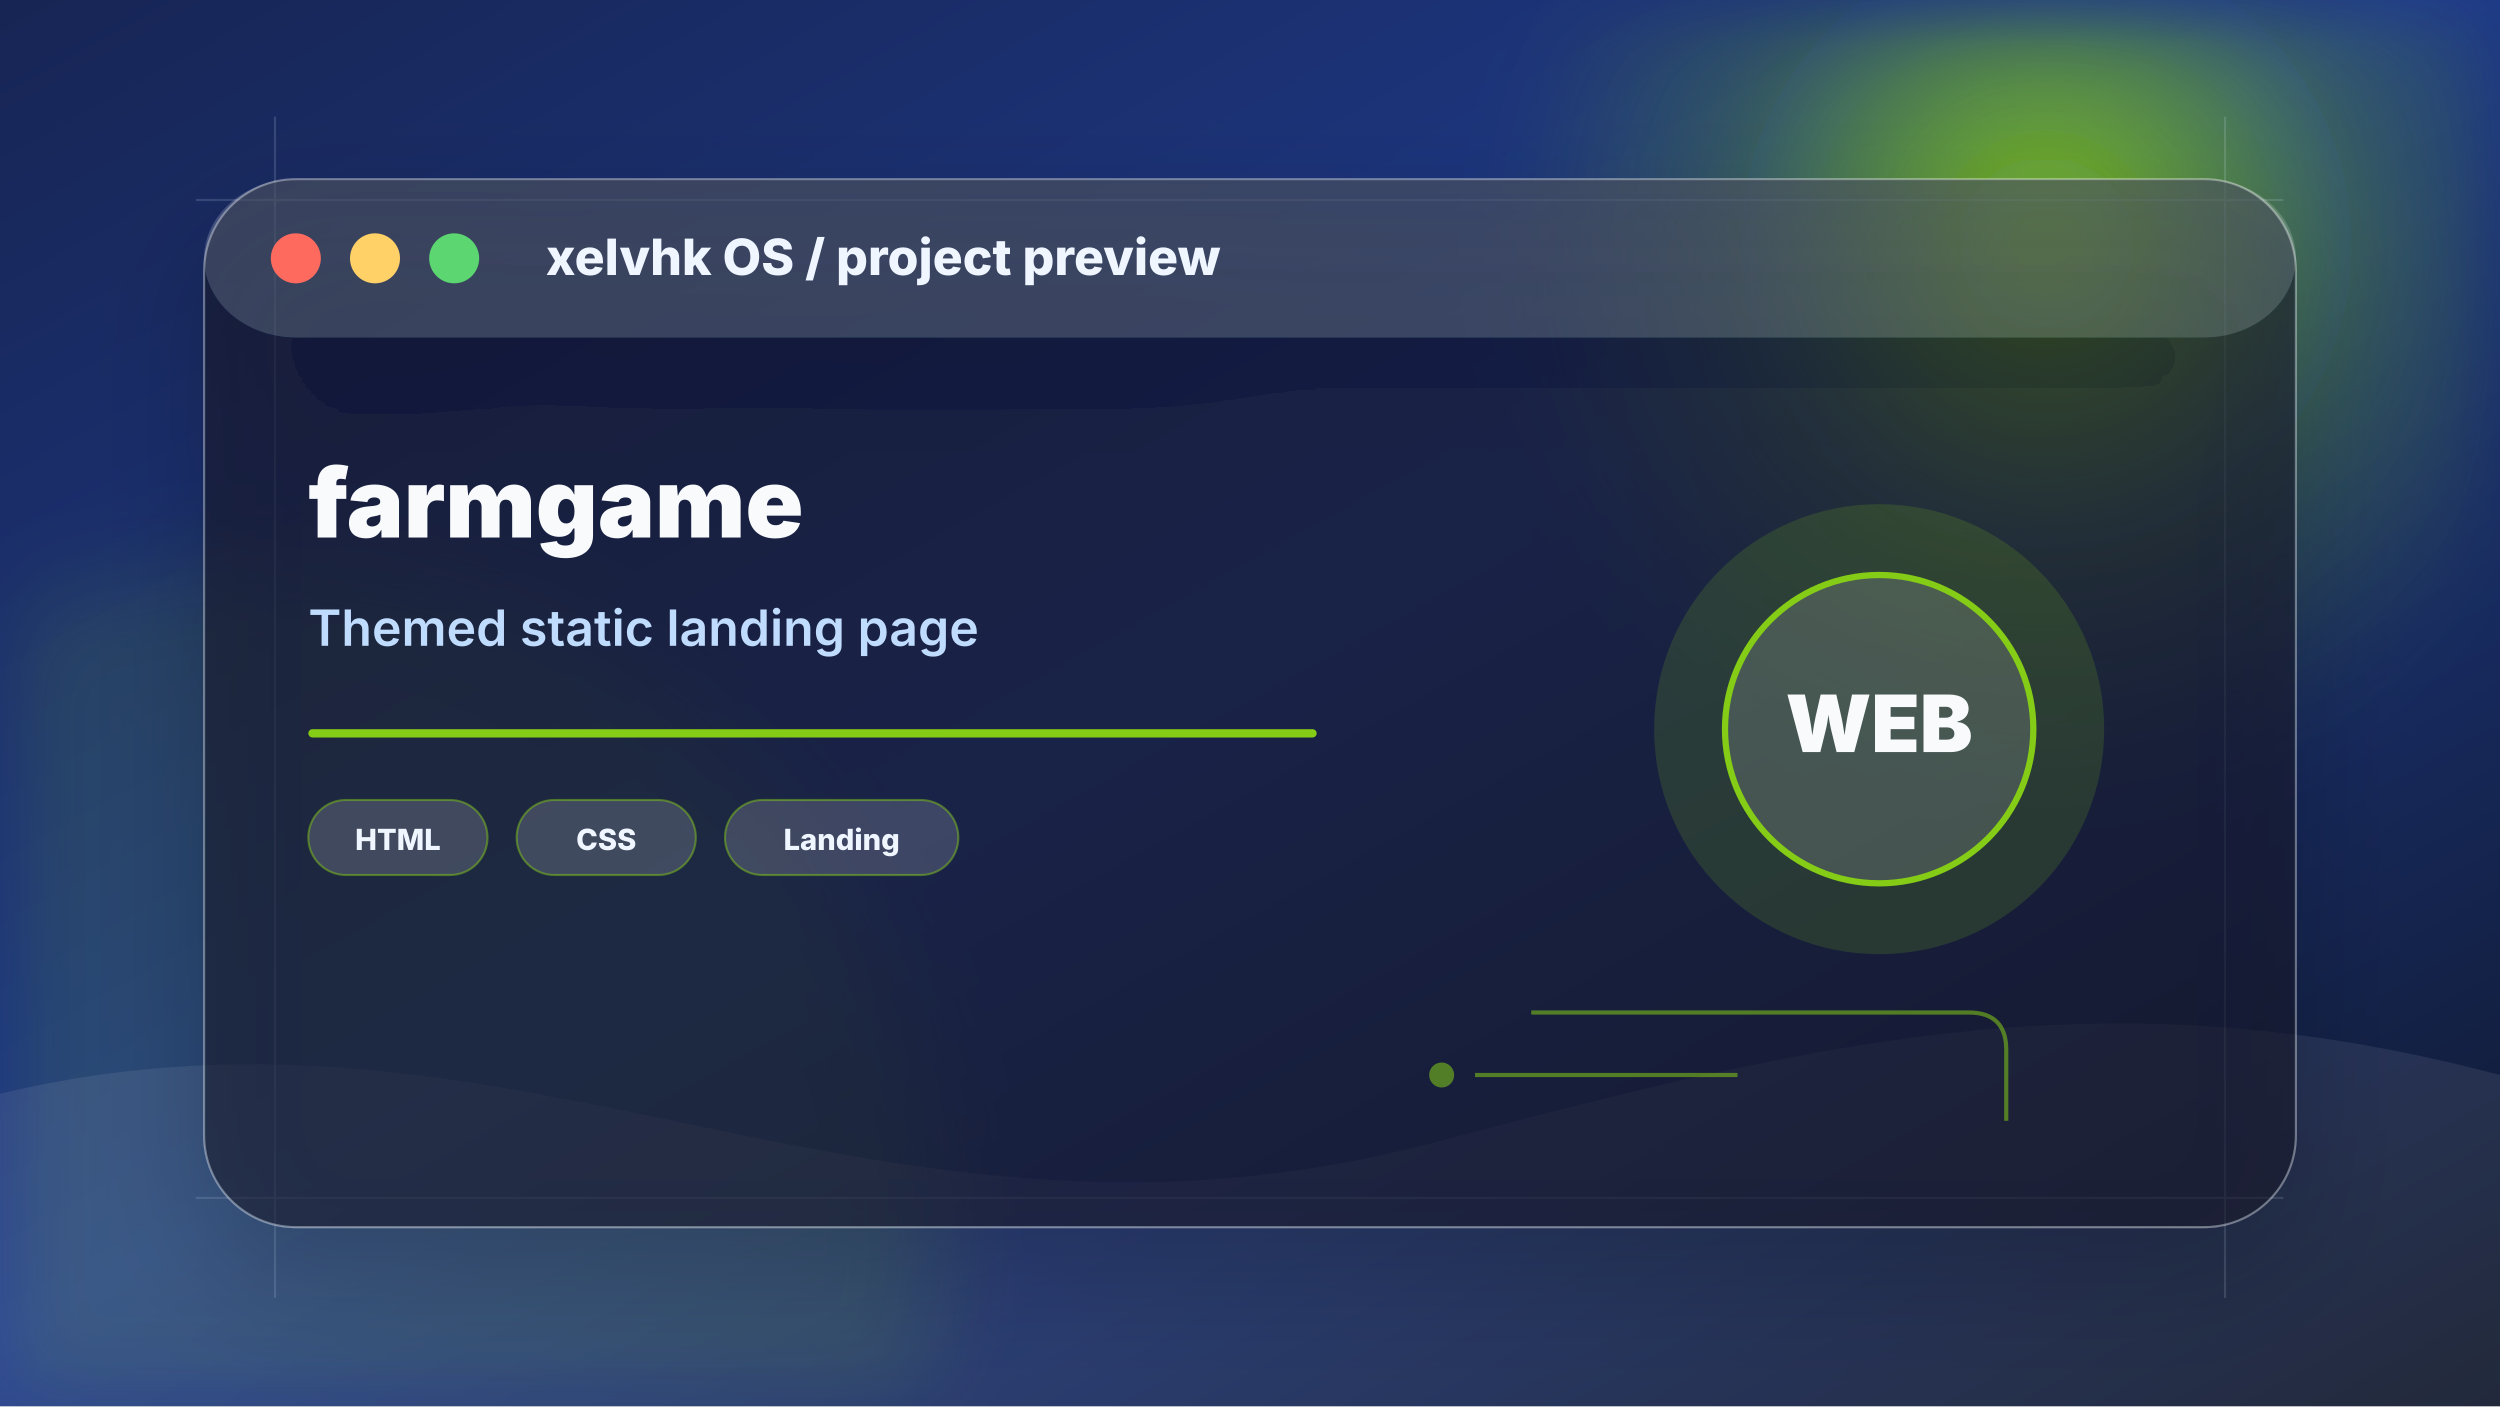
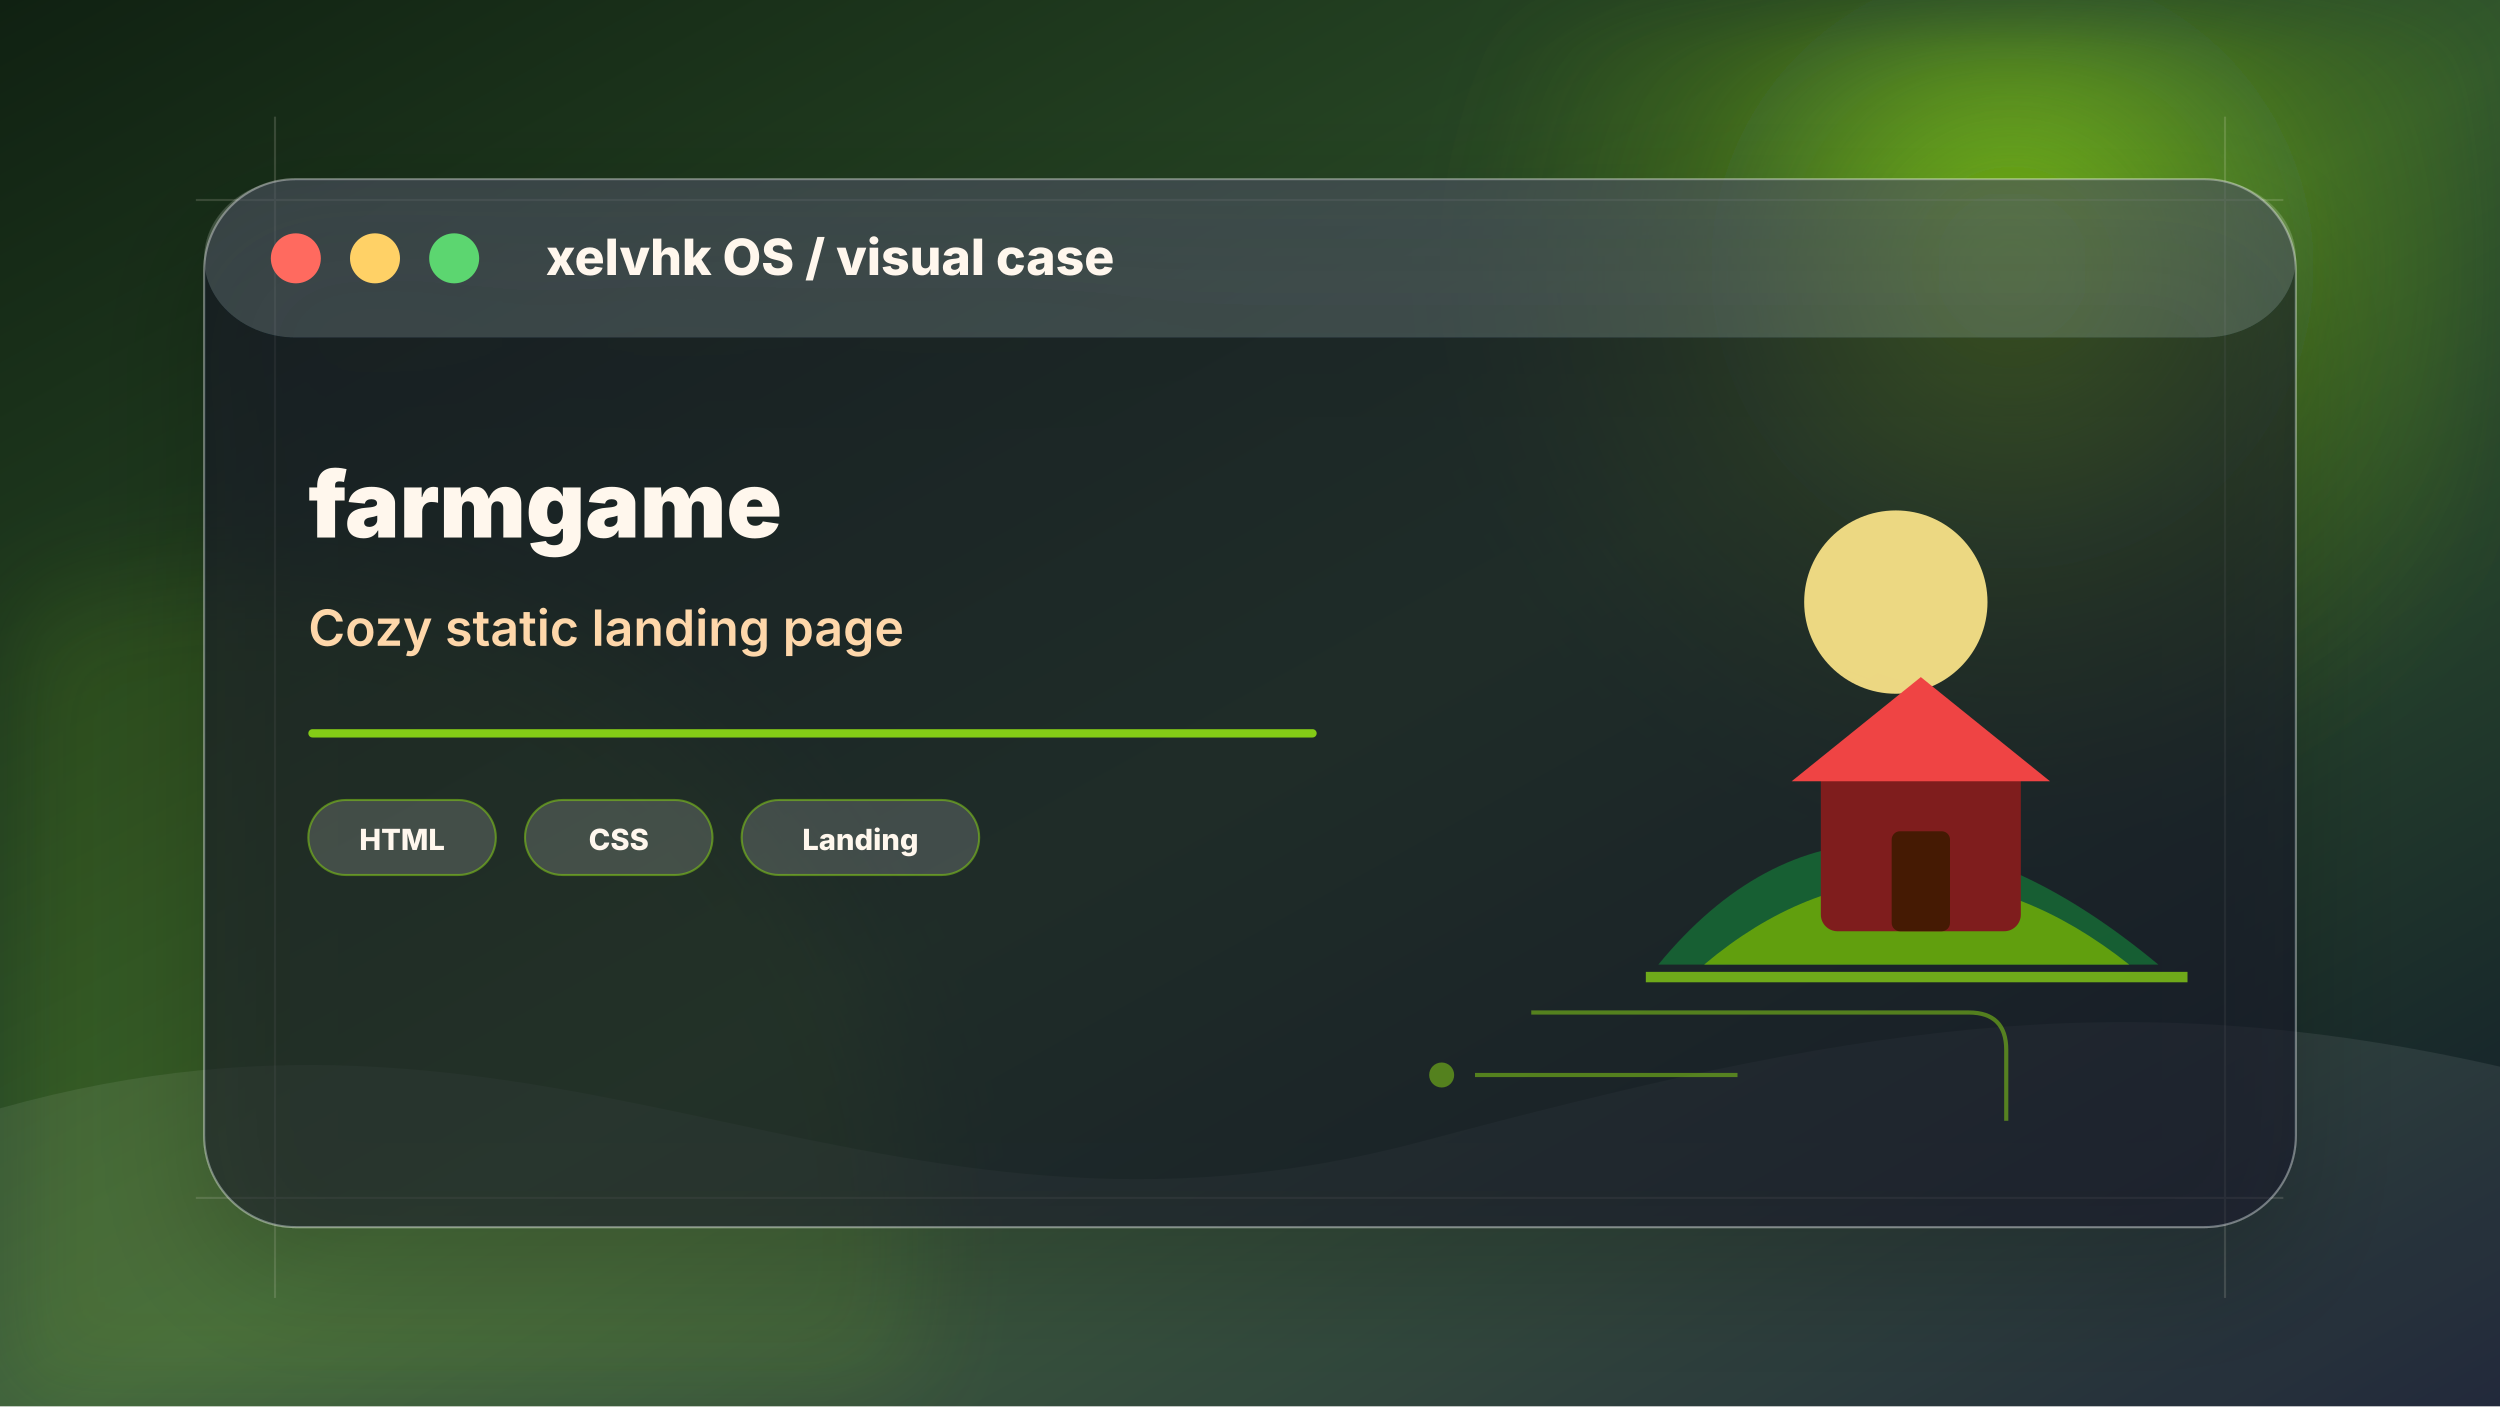
<svg xmlns="http://www.w3.org/2000/svg" width="1200" height="675" viewBox="0 0 1200 675" role="img" aria-label="farmgame preview">
  <defs>
    <linearGradient id="bg" x1="0" y1="0" x2="1" y2="1">
-       <stop offset="0" stop-color="#172554" />
-       <stop offset="0.48" stop-color="#1e3a8a" />
+       <stop offset="0" stop-color="#102112" />
+       <stop offset="0.52" stop-color="#31572c" />
      <stop offset="1" stop-color="#0f172a" />
    </linearGradient>
    <radialGradient id="orb" cx="50%" cy="50%" r="50%">
-       <stop offset="0" stop-color="#84cc16" stop-opacity="0.95" />
-       <stop offset="0.58" stop-color="#84cc16" stop-opacity="0.22" />
+       <stop offset="0" stop-color="#84cc16" stop-opacity="0.92" />
+       <stop offset="0.58" stop-color="#84cc16" stop-opacity="0.20" />
      <stop offset="1" stop-color="#84cc16" stop-opacity="0" />
    </radialGradient>
    <filter id="blur">
-       <feGaussianBlur stdDeviation="22" />
+       <feGaussianBlur stdDeviation="24" />
    </filter>
    <filter id="shadow" x="-20%" y="-20%" width="140%" height="140%">
-       <feDropShadow dx="0" dy="24" stdDeviation="28" flood-color="#020617" flood-opacity="0.34" />
+       <feDropShadow dx="0" dy="24" stdDeviation="28" flood-color="#020617" flood-opacity="0.36" />
    </filter>
  </defs>
  <rect width="1200" height="675" fill="url(#bg)" />
-   <circle cx="982" cy="118" r="260" fill="url(#orb)" filter="url(#blur)" />
-   <circle cx="130" cy="590" r="320" fill="#84cc16" opacity="0.12" filter="url(#blur)" />
-   <path d="M0 525 C250 465 420 620 690 548 C885 496 1018 468 1200 516 L1200 675 L0 675 Z" fill="#ffffff" opacity="0.08" />
-   <g opacity="0.16" stroke="#dbeafe" stroke-width="1">
+   <circle cx="966" cy="128" r="268" fill="url(#orb)" filter="url(#blur)" />
+   <circle cx="120" cy="596" r="320" fill="#84cc16" opacity="0.12" filter="url(#blur)" />
+   <path d="M0 532 C270 456 420 618 682 548 C884 494 1016 470 1200 512 L1200 675 L0 675 Z" fill="#ffffff" opacity="0.08" />
+   <g opacity="0.15" stroke="#fff7ed" stroke-width="1">
    <path d="M94 96 H1096" />
    <path d="M94 575 H1096" />
    <path d="M132 56 V623" />
    <path d="M1068 56 V623" />
  </g>
  <g filter="url(#shadow)">
-     <rect x="98" y="86" width="1004" height="503" rx="44" fill="rgba(15,23,42,0.58)" stroke="rgba(255,255,255,0.36)" />
+     <rect x="98" y="86" width="1004" height="503" rx="44" fill="rgba(15,23,42,0.56)" stroke="rgba(255,255,255,0.36)" />
    <rect x="98" y="86" width="1004" height="76" rx="44" fill="rgba(255,255,255,0.16)" />
    <circle cx="142" cy="124" r="12" fill="#ff6b5f" />
    <circle cx="180" cy="124" r="12" fill="#ffd166" />
    <circle cx="218" cy="124" r="12" fill="#5bd66f" />
-     <text x="262" y="132" font-family="Manrope, Inter, Arial, sans-serif" font-size="24" font-weight="800" fill="#eff6ff">xelvhk OS / project preview</text>
+     <text x="262" y="132" font-family="Manrope, Inter, Arial, sans-serif" font-size="24" font-weight="800" fill="#fff7ed">xelvhk OS / visual case</text>
  </g>
-   <g transform="translate(790 238)">
-     <circle cx="112" cy="112" r="108" fill="#84cc16" opacity="0.16" />
-     <circle cx="112" cy="112" r="74" fill="rgba(255,255,255,0.14)" stroke="#84cc16" stroke-width="3" />
-     <text x="112" y="123" text-anchor="middle" font-family="Manrope, Inter, Arial, sans-serif" font-size="38" font-weight="900" fill="#f8fafc">WEB</text>
+   <g transform="translate(790 225)">
+     <circle cx="120" cy="64" r="44" fill="#fde68a" opacity="0.92" />
+     <path d="M6 238 C70 160 152 160 246 238 Z" fill="#166534" opacity="0.9" />
+     <path d="M28 238 C92 184 164 184 232 238 Z" fill="#65a30d" opacity="0.95" />
+     <rect x="84" y="142" width="96" height="80" rx="8" fill="#7f1d1d" />
+     <path d="M70 150 L132 100 L194 150 Z" fill="#ef4444" />
+     <rect x="118" y="174" width="28" height="48" rx="4" fill="#451a03" />
+     <path d="M0 244 H260" stroke="#84cc16" stroke-width="5" opacity="0.8" />
  </g>
  <g transform="translate(148 258)">
-     <text x="0" y="0" font-family="Manrope, Inter, Arial, sans-serif" font-size="46" font-weight="900" fill="#f8fafc">farmgame</text>
-     <text x="0" y="52" font-family="Manrope, Inter, Arial, sans-serif" font-size="24" font-weight="600" fill="#bfdbfe">Themed static landing page</text>
+     <text x="0" y="0" font-family="Manrope, Inter, Arial, sans-serif" font-size="44" font-weight="900" fill="#fff7ed">farmgame</text>
+     <text x="0" y="52" font-family="Manrope, Inter, Arial, sans-serif" font-size="24" font-weight="600" fill="#fed7aa">Cozy static landing page</text>
    <rect x="0" y="92" width="484" height="4" rx="2" fill="#84cc16" />
    <g transform="translate(0 126)">
      <g transform="translate(0 0)">
-         <rect width="86" height="36" rx="18" fill="rgba(255,255,255,0.16)" stroke="#84cc16" stroke-opacity="0.48" />
-         <text x="43" y="24" text-anchor="middle" font-family="Manrope, Inter, Arial, sans-serif" font-size="14" font-weight="800" fill="#eff6ff">HTML</text>
+         <rect width="90" height="36" rx="18" fill="rgba(255,255,255,0.16)" stroke="#84cc16" stroke-opacity="0.55" />
+         <text x="45" y="24" text-anchor="middle" font-family="Manrope, Inter, Arial, sans-serif" font-size="14" font-weight="800" fill="#fff7ed">HTML</text>
      </g>
-       <g transform="translate(100 0)">
-         <rect width="86" height="36" rx="18" fill="rgba(255,255,255,0.16)" stroke="#84cc16" stroke-opacity="0.48" />
-         <text x="43" y="24" text-anchor="middle" font-family="Manrope, Inter, Arial, sans-serif" font-size="14" font-weight="800" fill="#eff6ff">CSS</text>
+       <g transform="translate(104 0)">
+         <rect width="90" height="36" rx="18" fill="rgba(255,255,255,0.16)" stroke="#84cc16" stroke-opacity="0.55" />
+         <text x="45" y="24" text-anchor="middle" font-family="Manrope, Inter, Arial, sans-serif" font-size="14" font-weight="800" fill="#fff7ed">CSS</text>
      </g>
-       <g transform="translate(200 0)">
-         <rect width="112" height="36" rx="18" fill="rgba(255,255,255,0.16)" stroke="#84cc16" stroke-opacity="0.48" />
-         <text x="56" y="24" text-anchor="middle" font-family="Manrope, Inter, Arial, sans-serif" font-size="14" font-weight="800" fill="#eff6ff">Landing</text>
+       <g transform="translate(208 0)">
+         <rect width="114" height="36" rx="18" fill="rgba(255,255,255,0.16)" stroke="#84cc16" stroke-opacity="0.55" />
+         <text x="57" y="24" text-anchor="middle" font-family="Manrope, Inter, Arial, sans-serif" font-size="14" font-weight="800" fill="#fff7ed">Landing</text>
      </g>
    </g>
  </g>
  <g opacity="0.55" fill="none" stroke="#84cc16" stroke-width="2">
    <path d="M735 486 h210 q18 0 18 18 v34" />
    <path d="M708 516 h126" />
    <circle cx="692" cy="516" r="5" fill="#84cc16" />
  </g>
</svg>
